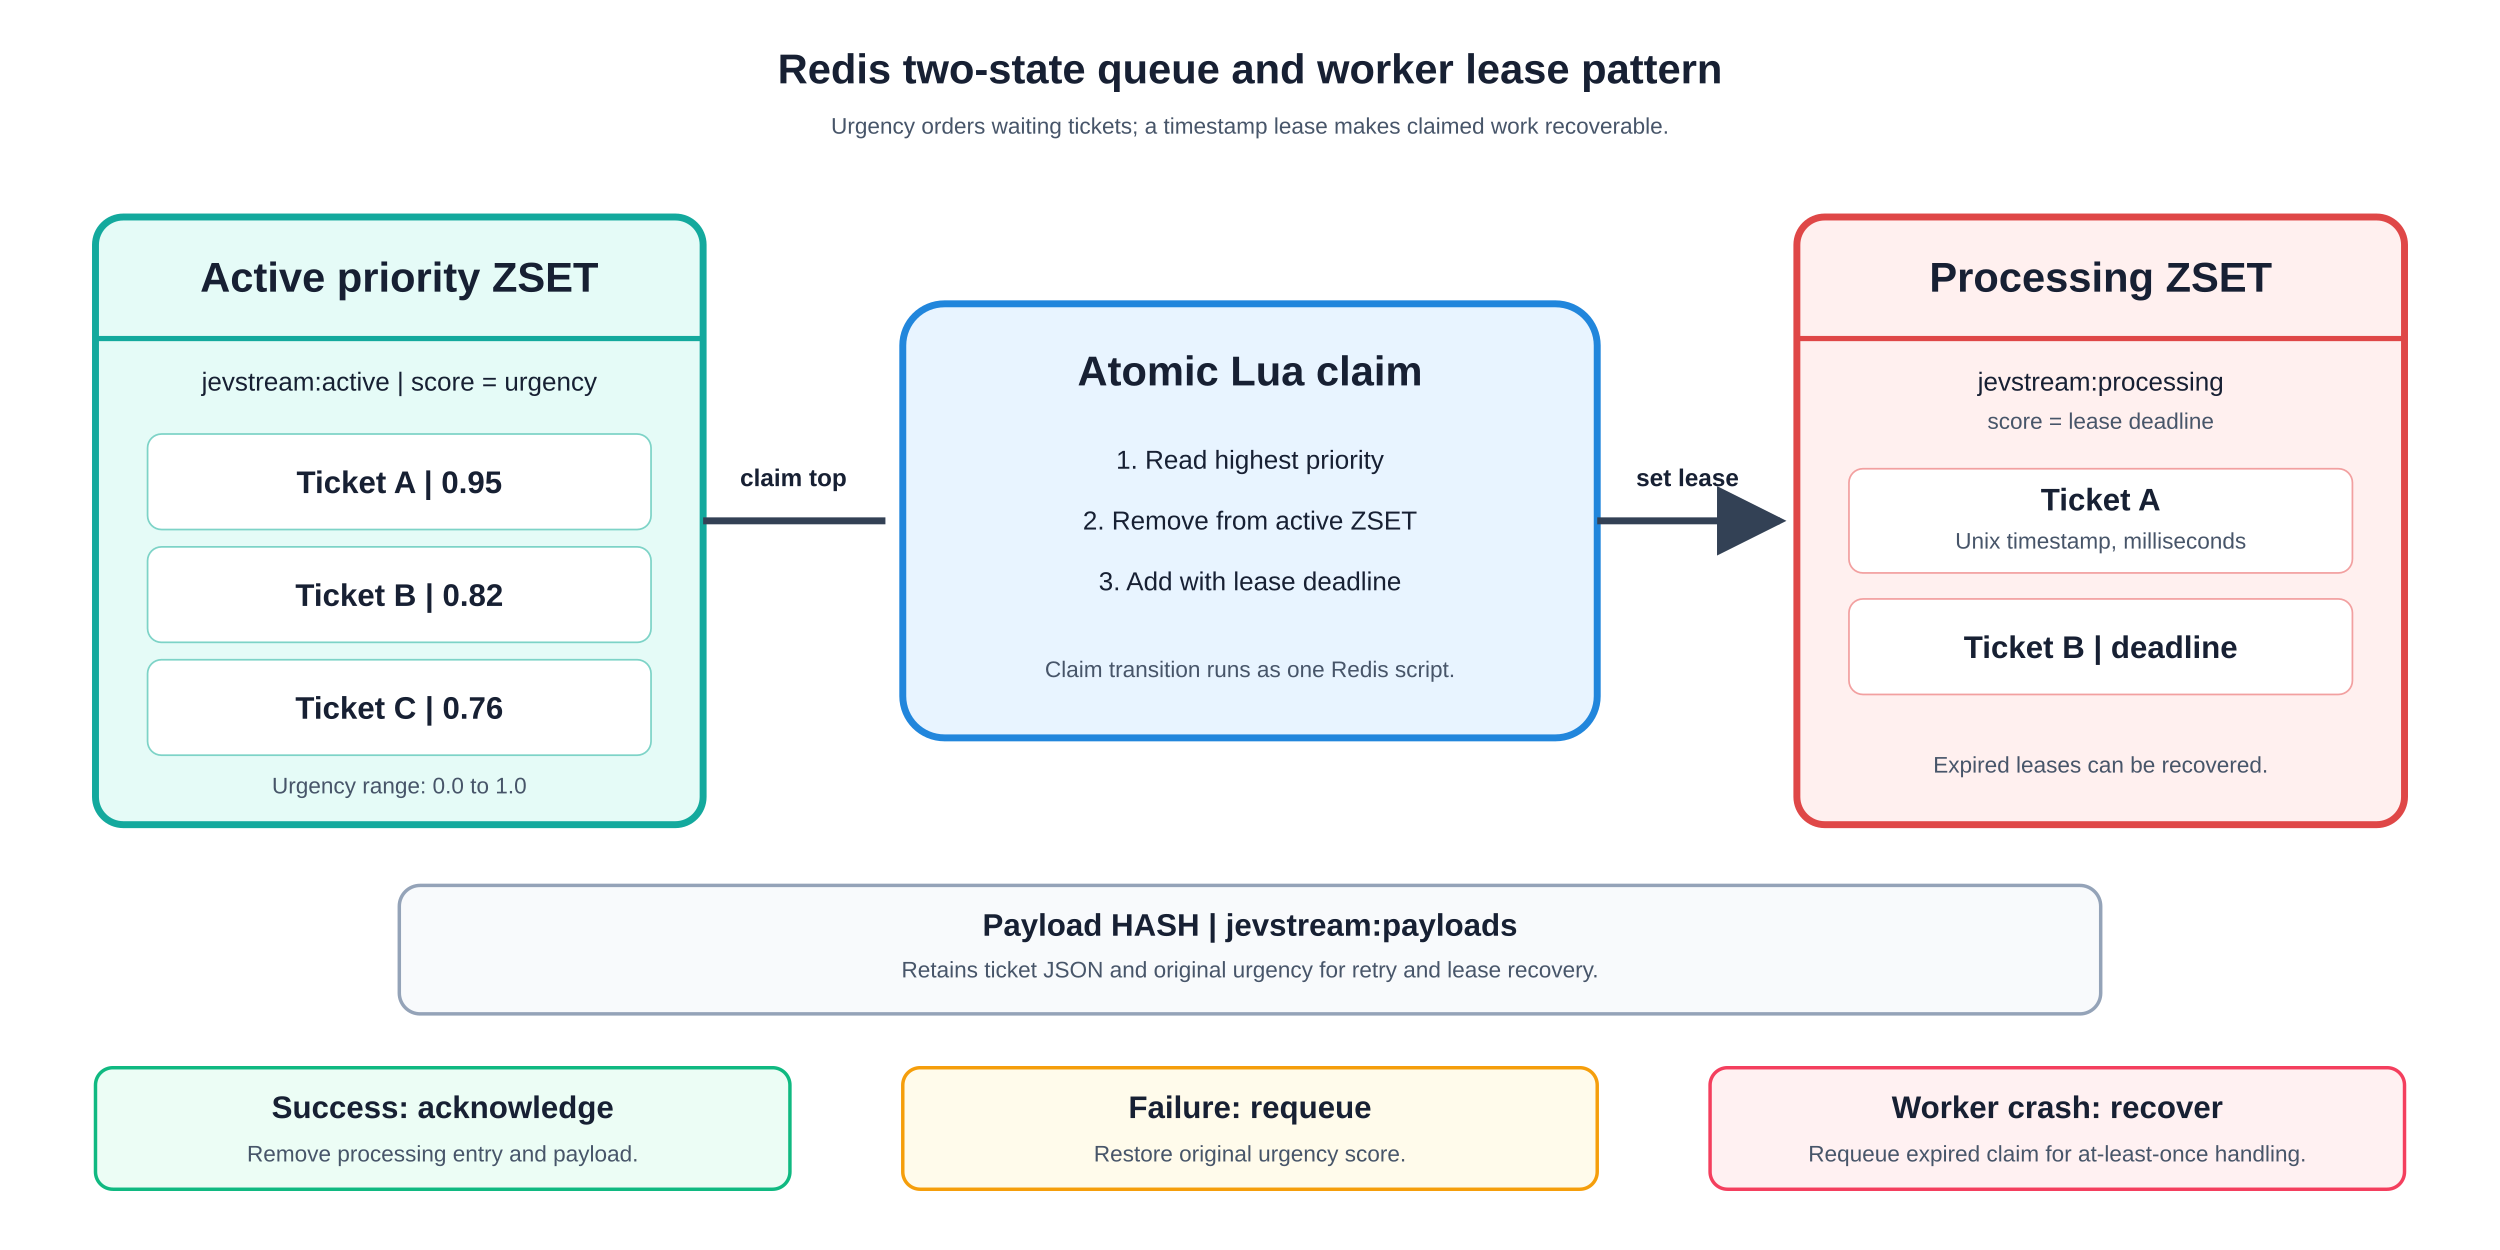
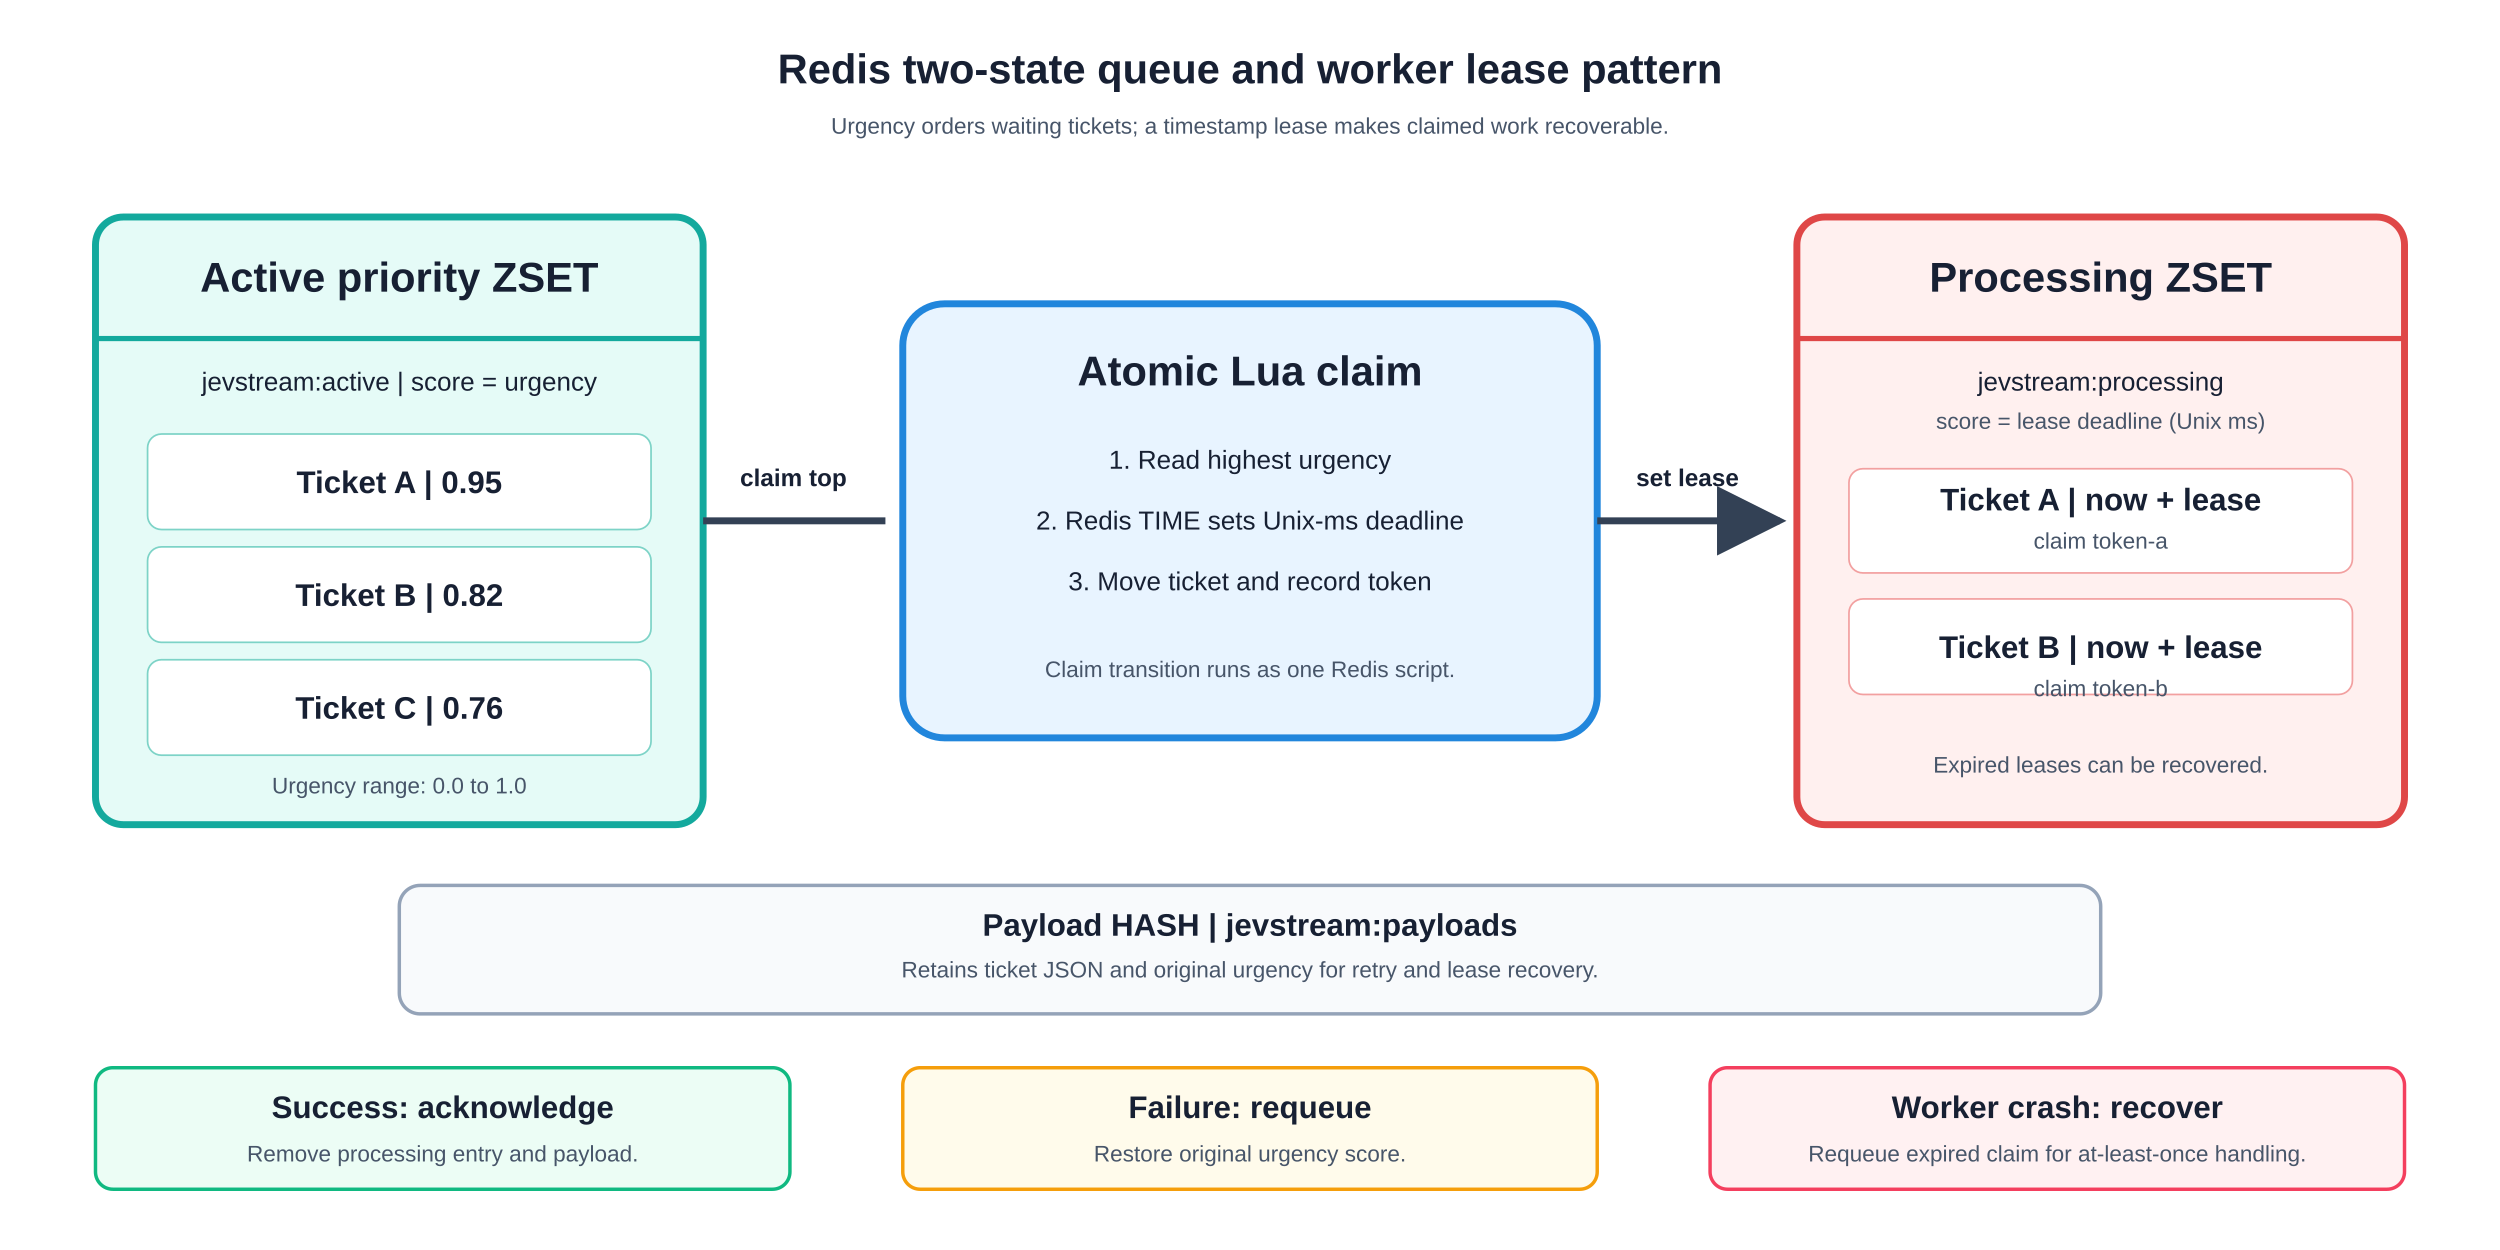
<svg xmlns="http://www.w3.org/2000/svg" width="1440" height="720" viewBox="0 0 1440 720" role="img" aria-labelledby="title desc">
  <defs>
    <marker id="arrow" markerWidth="10" markerHeight="10" refX="9" refY="5" orient="auto">
      <path d="M0 0 10 5 0 10z" fill="#334155" />
    </marker>
    <style>text{font-family:Arial,sans-serif;fill:#172033}.head{font-size:24px;font-weight:700}.item{font-size:18px;font-weight:600}.body{font-size:15px}.small{font-size:13px;fill:#475569}.label{font-size:14px;font-weight:600}</style>
  </defs>
  <rect width="1440" height="720" fill="#fff" />
  <text x="720" y="48" text-anchor="middle" class="head">Redis two-state queue and worker lease pattern</text>
  <text x="720" y="77" text-anchor="middle" class="small">Urgency orders waiting tickets; a timestamp lease makes claimed work recoverable.</text>
  <rect x="55" y="125" width="350" height="350" rx="16" fill="#e5fbf7" stroke="#13a99d" stroke-width="4" />
  <path d="M55 195h350" stroke="#13a99d" stroke-width="3" />
  <text x="230" y="168" text-anchor="middle" class="head">Active priority ZSET</text>
  <text x="230" y="225" text-anchor="middle" class="body">jevstream:active | score = urgency</text>
  <rect x="85" y="250" width="290" height="55" rx="8" fill="#fff" stroke="#7dd3c7" />
  <text x="230" y="284" text-anchor="middle" class="item">Ticket A | 0.95</text>
  <rect x="85" y="315" width="290" height="55" rx="8" fill="#fff" stroke="#7dd3c7" />
  <text x="230" y="349" text-anchor="middle" class="item">Ticket B | 0.82</text>
  <rect x="85" y="380" width="290" height="55" rx="8" fill="#fff" stroke="#7dd3c7" />
  <text x="230" y="414" text-anchor="middle" class="item">Ticket C | 0.76</text>
  <text x="230" y="457" text-anchor="middle" class="small">Urgency range: 0.0 to 1.0</text>
  <rect x="520" y="175" width="400" height="250" rx="24" fill="#e8f4ff" stroke="#2186dc" stroke-width="4" />
  <text x="720" y="222" text-anchor="middle" class="head">Atomic Lua claim</text>
-   <text x="720" y="270" text-anchor="middle" class="body">1. Read highest priority</text>
-   <text x="720" y="305" text-anchor="middle" class="body">2. Remove from active ZSET</text>
-   <text x="720" y="340" text-anchor="middle" class="body">3. Add with lease deadline</text>
+   <text x="720" y="270" text-anchor="middle" class="body">1. Read highest urgency</text>
+   <text x="720" y="305" text-anchor="middle" class="body">2. Redis TIME sets Unix-ms deadline</text>
+   <text x="720" y="340" text-anchor="middle" class="body">3. Move ticket and record token</text>
  <text x="720" y="390" text-anchor="middle" class="small">Claim transition runs as one Redis script.</text>
  <rect x="1035" y="125" width="350" height="350" rx="16" fill="#fff0ef" stroke="#df4747" stroke-width="4" />
  <path d="M1035 195h350" stroke="#df4747" stroke-width="3" />
  <text x="1210" y="168" text-anchor="middle" class="head">Processing ZSET</text>
  <text x="1210" y="225" text-anchor="middle" class="body">jevstream:processing</text>
-   <text x="1210" y="247" text-anchor="middle" class="small">score = lease deadline</text>
+   <text x="1210" y="247" text-anchor="middle" class="small">score = lease deadline (Unix ms)</text>
  <rect x="1065" y="270" width="290" height="60" rx="8" fill="#fff" stroke="#f2a0a0" />
-   <text x="1210" y="294" text-anchor="middle" class="item">Ticket A</text>
-   <text x="1210" y="316" text-anchor="middle" class="small">Unix timestamp, milliseconds</text>
+   <text x="1210" y="294" text-anchor="middle" class="item">Ticket A | now + lease</text>
+   <text x="1210" y="316" text-anchor="middle" class="small">claim token-a</text>
  <rect x="1065" y="345" width="290" height="55" rx="8" fill="#fff" stroke="#f2a0a0" />
-   <text x="1210" y="379" text-anchor="middle" class="item">Ticket B | deadline</text>
+   <text x="1210" y="379" text-anchor="middle" class="item">Ticket B | now + lease</text>
+   <text x="1210" y="401" text-anchor="middle" class="small">claim token-b</text>
  <text x="1210" y="445" text-anchor="middle" class="small">Expired leases can be recovered.</text>
  <path d="M405 300h105 M920 300h105" fill="none" stroke="#334155" stroke-width="4" marker-end="url(#arrow)" />
  <text x="457" y="280" text-anchor="middle" class="label">claim top</text>
  <text x="972" y="280" text-anchor="middle" class="label">set lease</text>
  <rect x="230" y="510" width="980" height="74" rx="12" fill="#f8fafc" stroke="#94a3b8" stroke-width="2" />
  <text x="720" y="539" text-anchor="middle" class="item">Payload HASH | jevstream:payloads</text>
  <text x="720" y="563" text-anchor="middle" class="small">Retains ticket JSON and original urgency for retry and lease recovery.</text>
  <rect x="55" y="615" width="400" height="70" rx="10" fill="#ecfdf5" stroke="#10b981" stroke-width="2" />
  <text x="255" y="644" text-anchor="middle" class="item">Success: acknowledge</text>
  <text x="255" y="669" text-anchor="middle" class="small">Remove processing entry and payload.</text>
  <rect x="520" y="615" width="400" height="70" rx="10" fill="#fffbeb" stroke="#f59e0b" stroke-width="2" />
  <text x="720" y="644" text-anchor="middle" class="item">Failure: requeue</text>
  <text x="720" y="669" text-anchor="middle" class="small">Restore original urgency score.</text>
  <rect x="985" y="615" width="400" height="70" rx="10" fill="#fff1f2" stroke="#f43f5e" stroke-width="2" />
  <text x="1185" y="644" text-anchor="middle" class="item">Worker crash: recover</text>
  <text x="1185" y="669" text-anchor="middle" class="small">Requeue expired claim for at-least-once handling.</text>
</svg>
